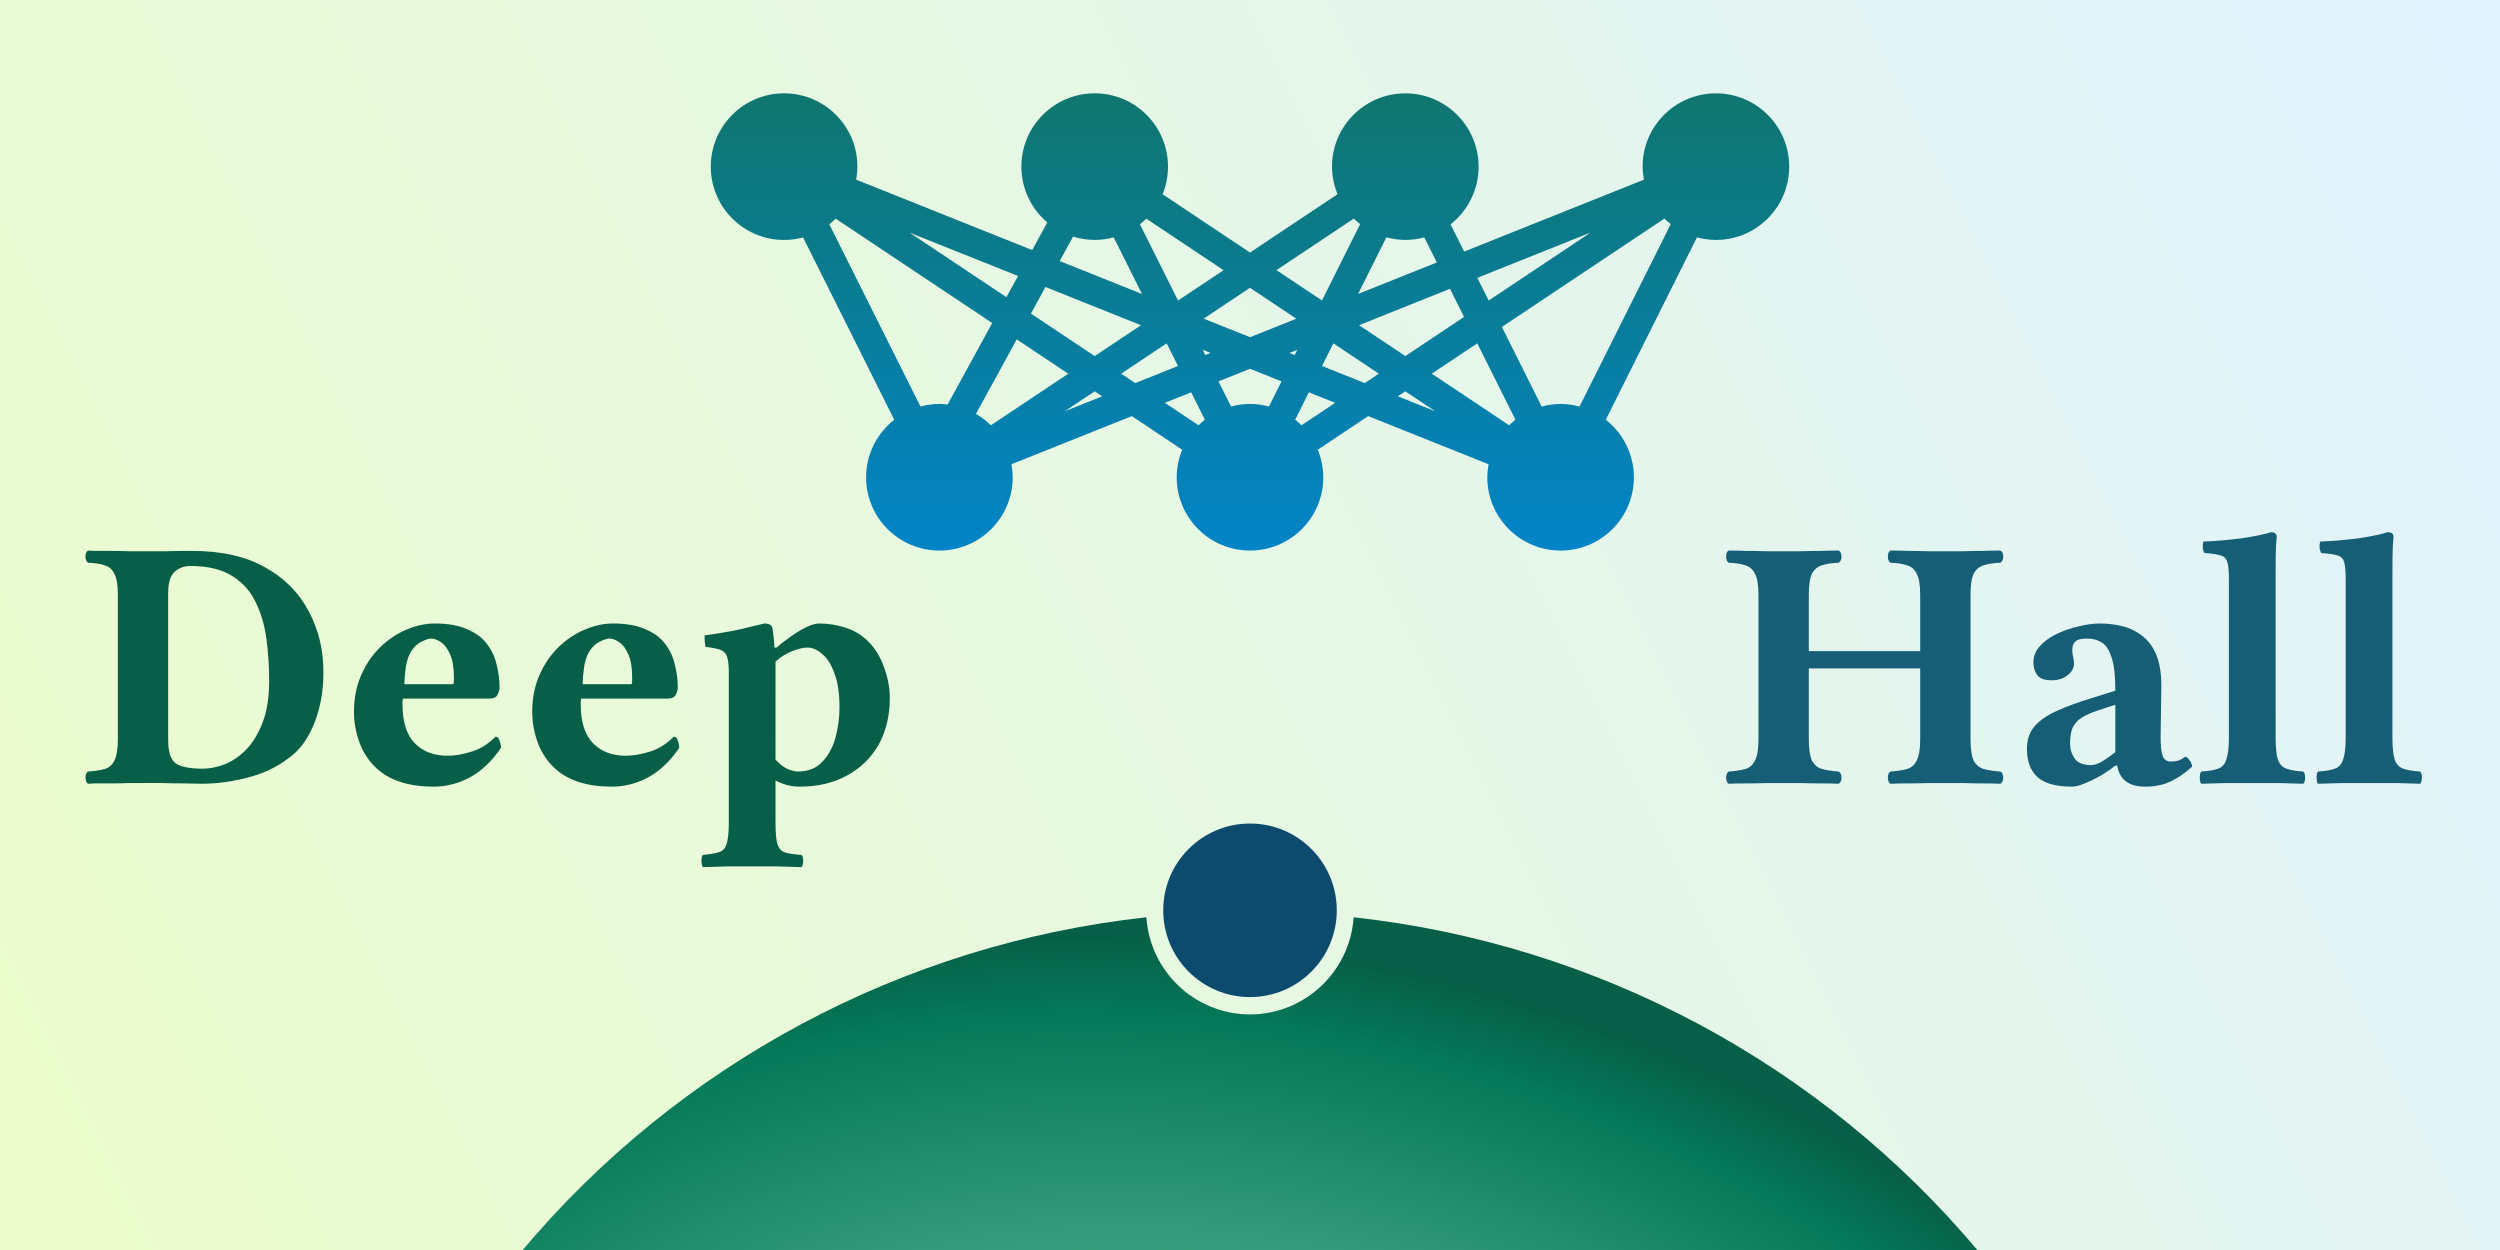
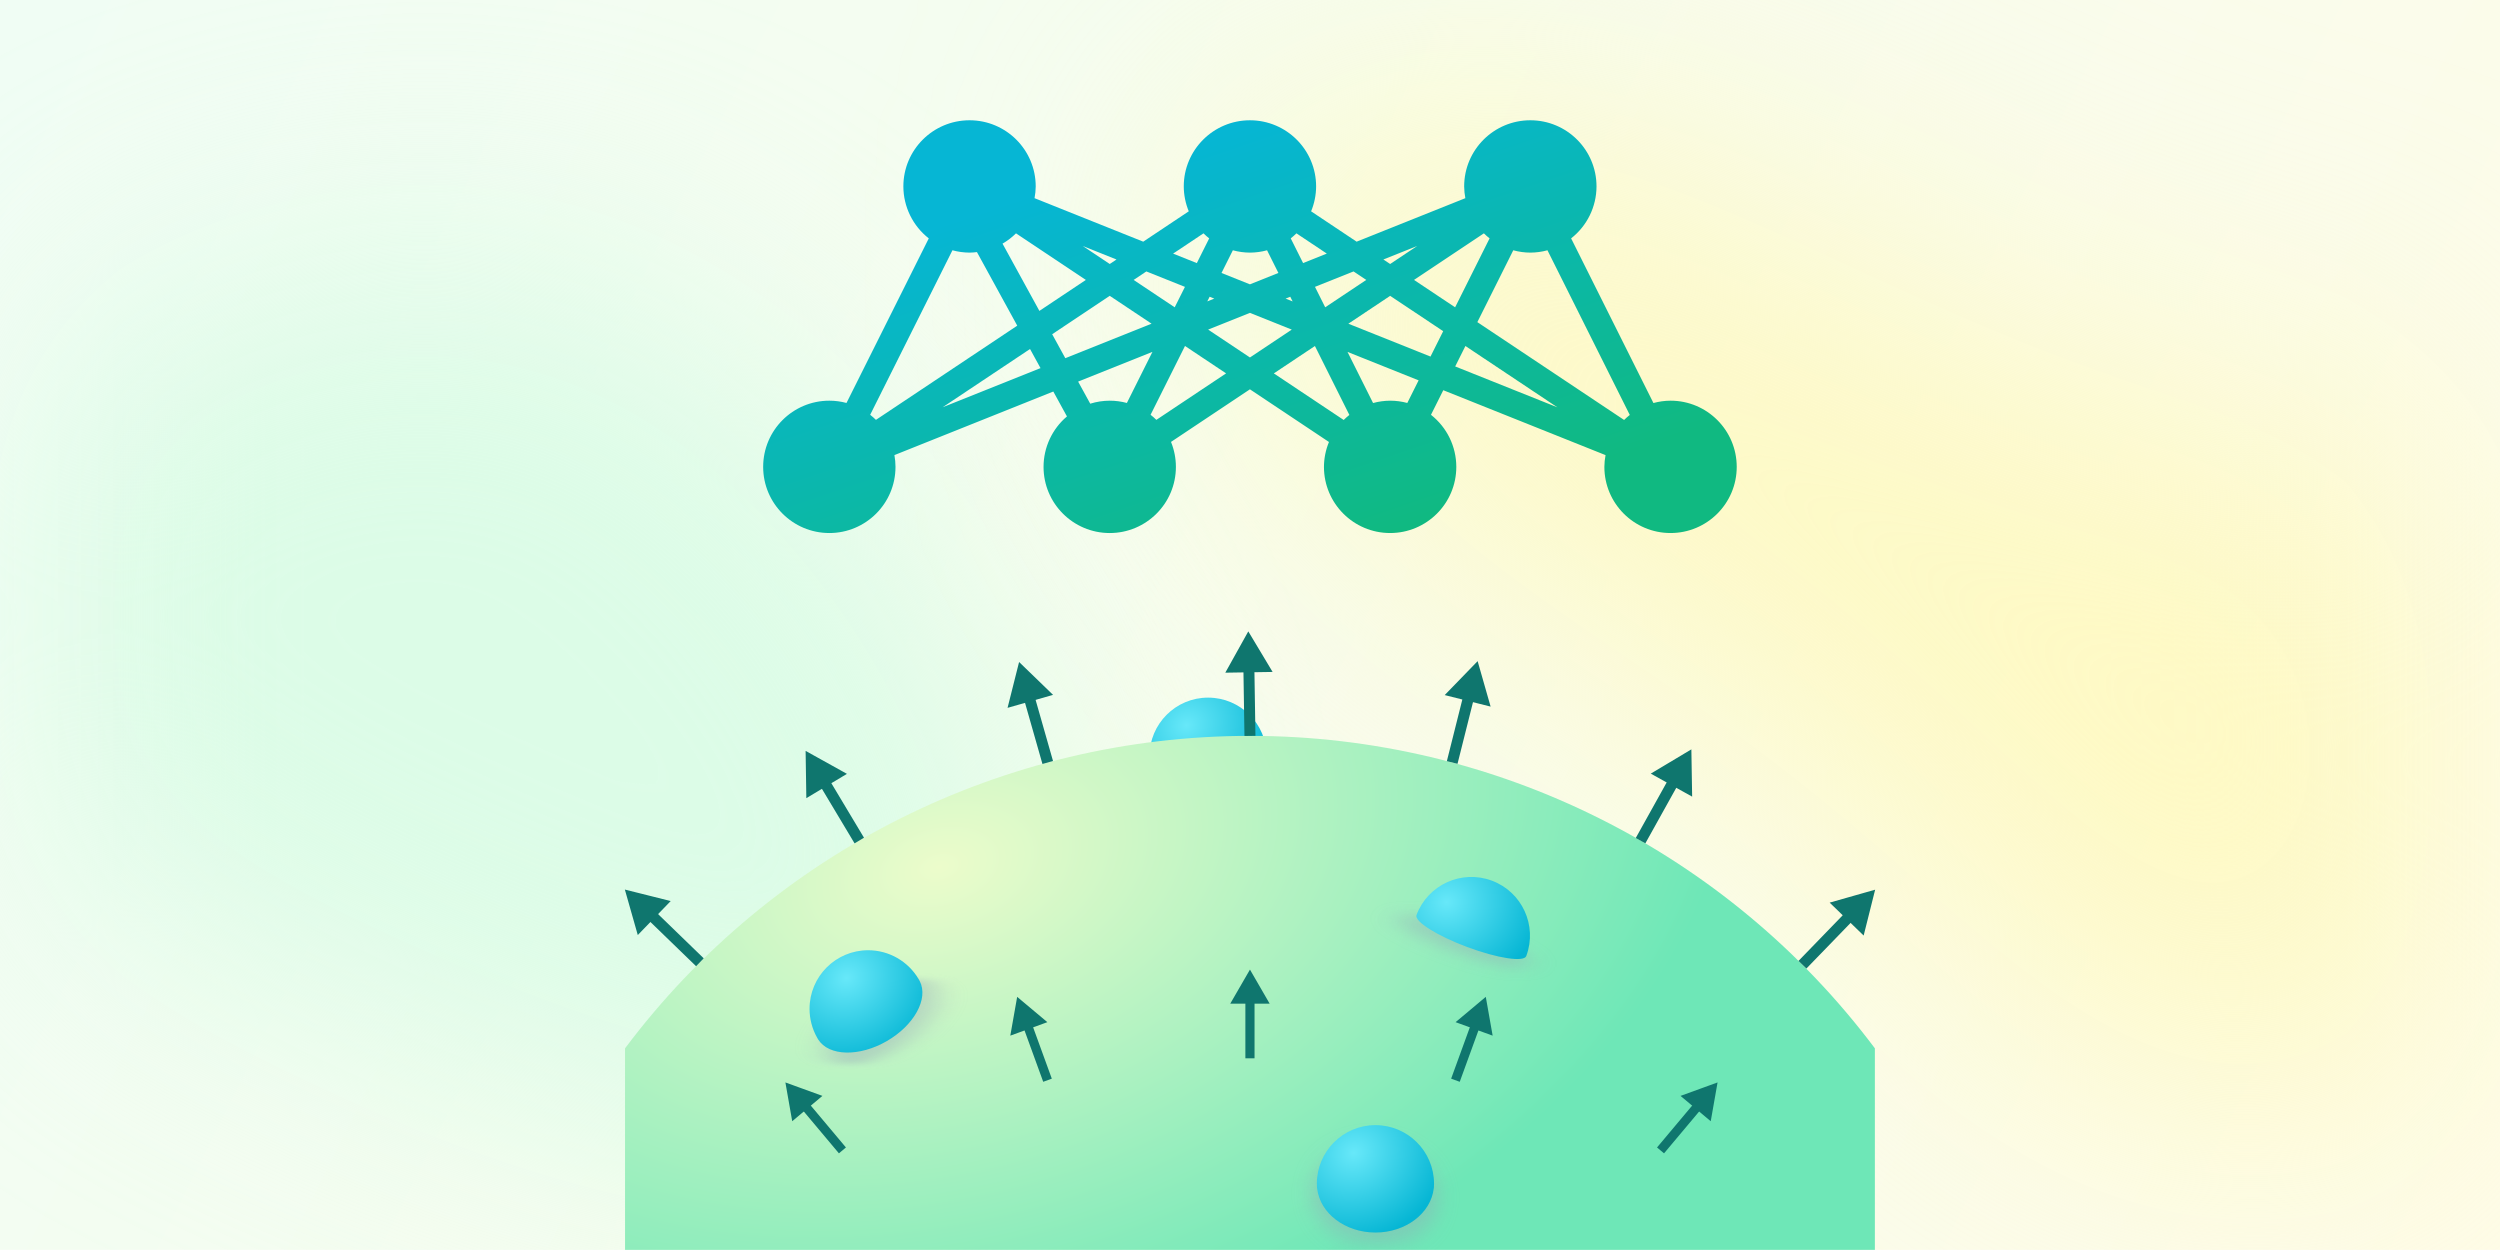
<svg xmlns="http://www.w3.org/2000/svg" xmlns:xlink="http://www.w3.org/1999/xlink" width="1280" height="640" viewBox="0 0 338.667 169.333" version="1.1" id="svg1">
  <defs id="defs1">
-     <linearGradient id="linearGradient1">
-       <stop style="stop-color:#ecfccb;stop-opacity:1" offset="0" id="stop1" />
-       <stop style="stop-color:#e0f2fe;stop-opacity:1" offset="1" id="stop2" />
+     <linearGradient id="linearGradient3">
+       <stop style="stop-color:#f0fdf4;stop-opacity:1" offset="0" id="stop3" />
+       <stop style="stop-color:#fefce8;stop-opacity:1" offset="1" id="stop4" />
    </linearGradient>
-     <linearGradient id="linearGradient187">
-       <stop style="stop-color:#0284c7;stop-opacity:1;" offset="0" id="stop187" />
-       <stop style="stop-color:#0f766e;stop-opacity:1" offset="1" id="stop188" />
-     </linearGradient>
-     <linearGradient xlink:href="#linearGradient187" id="linearGradient188" x1="60.601" y1="16.386" x2="60.601" y2="-4.719" gradientUnits="userSpaceOnUse" gradientTransform="matrix(1.474809,0.8274475,-0.8274475,1.474809,-32.15695,-25.54119)" />
-     <meshgradient id="meshgradient303" gradientUnits="userSpaceOnUse" x="23.594" y="57.938" gradientTransform="translate(16.20883,-0.03772333)">
-       <meshrow id="meshrow867">
-         <meshpatch id="meshpatch867">
-           <stop path="c 29.426,0  58.852,0  88.277,0" style="stop-color:#65a30d;stop-opacity:1" id="stop867" />
-           <stop path="c -56.701,10.178  4e-05,59.741  -29.834,77.578" style="stop-color:#0369a1;stop-opacity:1" id="stop868" />
-           <stop path="c -29.426,0  0.819,0  -28.608,0" style="stop-color:#f0f9ff;stop-opacity:0.6" id="stop869" />
-           <stop path="c -34.657,-13.889  26.302,-70.164  -29.836,-77.578" style="stop-color:#f7fee7;stop-opacity:0.6" id="stop870" />
-         </meshpatch>
-       </meshrow>
-     </meshgradient>
    <filter style="color-interpolation-filters:sRGB" id="filter870" x="-0.054" y="-0.062" width="1.109" height="1.124">
      <feGaussianBlur stdDeviation="2 2" result="blur" id="feGaussianBlur870" />
    </filter>
-     <radialGradient xlink:href="#linearGradient1-3" id="radialGradient2-2" cx="71.001" cy="44.886" fx="71.001" fy="44.886" r="53.417" gradientUnits="userSpaceOnUse" gradientTransform="matrix(-0.4030463,1.725837,-2.415211,-0.5640405,219.3126,98.69221)" />
-     <linearGradient id="linearGradient1-3">
-       <stop style="stop-color:#a7f3d0;stop-opacity:1" offset="0" id="stop1-0" />
-       <stop style="stop-color:#047857;stop-opacity:1" offset="0.909" id="stop19-2" />
-       <stop style="stop-color:#065f46;stop-opacity:1" offset="1" id="stop2-6" />
+     <linearGradient xlink:href="#linearGradient187-7" id="linearGradient10" gradientUnits="userSpaceOnUse" gradientTransform="matrix(2.649437,6.392485e-8,6.392485e-8,-2.649437,8.769843,59.70548)" x1="60.601" y1="16.386" x2="67.769" y2="-4.719" />
+     <linearGradient id="linearGradient187-7">
+       <stop style="stop-color:#06b6d4;stop-opacity:1" offset="0" id="stop187-5" />
+       <stop style="stop-color:#10b981;stop-opacity:1" offset="1" id="stop188-3" />
    </linearGradient>
-     <linearGradient xlink:href="#linearGradient1" id="linearGradient2" x1="0" y1="169.333" x2="338.667" y2="0" gradientUnits="userSpaceOnUse" />
+     <radialGradient xlink:href="#linearGradient7" id="radialGradient17" gradientUnits="userSpaceOnUse" gradientTransform="matrix(1.443436,-0.7464732,0.6775972,1.310252,-113.9126,-116.0852)" cx="50.716" cy="239.668" fx="50.716" fy="239.668" r="12.7" />
+     <linearGradient id="linearGradient7">
+       <stop style="stop-color:#67e8f9;stop-opacity:1" offset="0" id="stop7" />
+       <stop style="stop-color:#06b6d4;stop-opacity:1" offset="1" id="stop8" />
+     </linearGradient>
+     <radialGradient xlink:href="#linearGradient11" id="radialGradient12" cx="72.745" cy="223.178" fx="72.745" fy="223.178" r="135.467" gradientTransform="matrix(1.257573,-0.3290247,0.2074825,0.7930244,-69.67602,37.74351)" gradientUnits="userSpaceOnUse" />
+     <linearGradient id="linearGradient11">
+       <stop style="stop-color:#ecfccb;stop-opacity:1" offset="0" id="stop11" />
+       <stop style="stop-color:#6ee7b7;stop-opacity:1" offset="1" id="stop12" />
+     </linearGradient>
+     <marker style="overflow:visible" id="Triangle" refX="0" refY="0" orient="auto-start-reverse" markerWidth="0.7" markerHeight="0.7" viewBox="0 0 1 1" preserveAspectRatio="xMidYMid">
+       <path transform="scale(0.5)" style="fill:context-stroke;fill-rule:evenodd;stroke:context-stroke;stroke-width:1pt" d="M 5.77,0 -2.88,5 V -5 Z" id="path135" />
+     </marker>
+     <filter style="color-interpolation-filters:sRGB" id="filter14-7" x="-0.199" y="-0.414" width="1.398" height="1.828">
+       <feGaussianBlur stdDeviation="3.243" id="feGaussianBlur14-5" />
+     </filter>
+     <radialGradient xlink:href="#linearGradient7" id="radialGradient1" gradientUnits="userSpaceOnUse" gradientTransform="matrix(1.443436,-0.7464732,0.6775972,1.310252,-187.6035,-61.32377)" cx="50.716" cy="239.668" fx="50.716" fy="239.668" r="12.7" />
+     <filter style="color-interpolation-filters:sRGB" id="filter14" x="-0.178" y="-1.035" width="1.357" height="3.069">
+       <feGaussianBlur stdDeviation="3.243" id="feGaussianBlur14" />
+     </filter>
+     <radialGradient xlink:href="#linearGradient7" id="radialGradient4" gradientUnits="userSpaceOnUse" gradientTransform="matrix(1.613432,-0.1938243,0.1759405,1.464563,41.69955,-147.1828)" cx="48.647" cy="239.846" fx="48.647" fy="239.846" r="12.7" />
+     <filter style="color-interpolation-filters:sRGB" id="filter14-4" x="-0.199" y="-0.259" width="1.398" height="1.517">
+       <feGaussianBlur stdDeviation="3.243" id="feGaussianBlur14-7" />
+     </filter>
+     <radialGradient xlink:href="#linearGradient7" id="radialGradient5" gradientUnits="userSpaceOnUse" gradientTransform="matrix(1.443436,-0.7464732,0.6775972,1.310252,-77.63253,-23.4128)" cx="50.716" cy="239.668" fx="50.716" fy="239.668" r="12.7" />
+     <filter style="color-interpolation-filters:sRGB" id="filter2" x="-0.27" y="-0.337" width="1.54" height="1.675">
+       <feGaussianBlur stdDeviation="17.247" id="feGaussianBlur2" />
+     </filter>
+     <filter style="color-interpolation-filters:sRGB" id="filter3" x="-0.248" y="-0.379" width="1.496" height="1.758">
+       <feGaussianBlur stdDeviation="22.061" id="feGaussianBlur3" />
+     </filter>
+     <linearGradient xlink:href="#linearGradient3" id="linearGradient4" x1="-2.8421709e-14" y1="1.7652546e-14" x2="338.667" y2="169.313" gradientUnits="userSpaceOnUse" />
  </defs>
  <g id="layer1">
-     <rect style="fill:url(#linearGradient2);stroke-width:2;fill-opacity:1" id="rect1" width="338.667" height="169.333" x="0" y="0" />
-     <g id="g1" transform="matrix(1.175521,0,0,1.175521,70.65757,10.26184)">
-       <path id="path1-6" style="fill:url(#radialGradient2-2);stroke:none;stroke-width:2.071" d="M 72,96.978 A 109.578,109.578 0 0 0 0,135.467 H 167.884 A 109.578,109.578 0 0 0 95.885,96.978 12,12 0 0 1 83.942,108.174 12,12 0 0 1 72,96.978 Z" />
-       <g id="g19" transform="matrix(1.287512,-0.722364,0.722364,1.287512,-7.498219,23.4614)">
-         <path id="path172" style="fill:url(#linearGradient188);fill-opacity:1;stroke:none;stroke-width:1.145;stroke-dasharray:none;stroke-opacity:1" d="m 29.404,-0.152 a 5.722,5.722 0 0 0 -7.79,2.191 5.722,5.722 0 0 0 2.19,7.79 5.722,5.722 0 0 0 1.39,0.554 l -0.758,15.892 a 5.722,5.722 0 0 0 -4.113,2.842 5.722,5.722 0 0 0 2.19,7.79 5.722,5.722 0 0 0 7.79,-2.19 5.722,5.722 0 0 0 0.407,-0.934 l 10.037,1.319 2.149,4.215 a 5.722,5.722 0 0 0 -1.428,1.663 5.722,5.722 0 0 0 2.19,7.79 5.722,5.722 0 0 0 7.79,-2.19 5.722,5.722 0 0 0 0.675,-2.088 l 4.716,-0.362 6.358,7.879 a 5.722,5.722 0 0 0 -0.584,0.835 5.722,5.722 0 0 0 2.19,7.79 5.722,5.722 0 0 0 7.79,-2.19 5.722,5.722 0 0 0 0.282,-4.99 l 13.173,-8.934 a 5.722,5.722 0 0 0 1.191,0.9 5.722,5.722 0 0 0 7.79,-2.19 5.722,5.722 0 0 0 -2.191,-7.79 5.722,5.722 0 0 0 -7.79,2.191 5.722,5.722 0 0 0 -0.408,0.936 l -14.982,-1.971 0.114,-2.376 a 5.722,5.722 0 0 0 4.112,-2.852 5.722,5.722 0 0 0 -2.191,-7.79 5.722,5.722 0 0 0 -7.79,2.191 5.722,5.722 0 0 0 -0.675,2.087 L 55.042,28.482 51.316,21.175 a 5.722,5.722 0 0 0 1.424,-1.674 5.722,5.722 0 0 0 -2.191,-7.79 5.722,5.722 0 0 0 -7.79,2.191 5.722,5.722 0 0 0 -0.369,4.793 L 40.309,19.996 31.016,8.48 A 5.722,5.722 0 0 0 31.595,7.638 5.722,5.722 0 0 0 29.404,-0.152 Z M 63.408,30.135 a 5.722,5.722 0 0 0 0.215,0.619 l -5.514,3.741 -1.94,-3.804 z m 21.145,11.864 a 5.722,5.722 0 0 0 0.215,0.619 L 71.593,51.552 a 5.722,5.722 0 0 0 -1.19,-0.9 5.722,5.722 0 0 0 -1.388,-0.546 l 0.331,-6.938 z M 28.131,10.353 34.801,23.436 28.65,27.278 A 5.722,5.722 0 0 0 28.113,26.924 5.722,5.722 0 0 0 26.725,26.378 L 27.481,10.491 a 5.722,5.722 0 0 0 0.65,-0.138 z m 21.145,11.864 3.291,6.456 -4.257,0.327 0.316,-6.645 a 5.722,5.722 0 0 0 0.65,-0.138 z m 29.716,17.913 -9.535,0.733 0.094,-1.974 z m -46.366,-26.006 5.726,7.095 -1.6,0.999 z m 10.981,6.517 a 5.722,5.722 0 0 0 1.344,1.051 5.722,5.722 0 0 0 1.389,0.553 l -0.235,4.932 -4.345,-5.384 z M 64.906,32.656 a 5.722,5.722 0 0 0 1.189,0.899 5.722,5.722 0 0 0 1.39,0.554 l -0.104,2.185 -6.566,-0.864 z m -25.104,-9.64 5.044,6.25 -4.331,0.333 -2.718,-5.33 z m 13.892,7.866 1.974,3.872 -3.86,-0.508 -2.445,-3.031 z m 13.577,7.707 -0.117,2.451 -5.494,0.422 -1.974,-3.87 z m -31.425,-13.102 2.194,4.302 -7.239,0.556 a 5.722,5.722 0 0 0 -0.58,-1.346 z m 31.198,17.858 -0.317,6.657 a 5.722,5.722 0 0 0 -0.642,0.139 l -3.299,-6.469 z M 45.899,31.481 l -0.094,1.975 -3.562,-0.469 -0.601,-1.179 z m 11.348,6.368 1.938,3.802 -1.319,0.101 -2.255,-2.795 z m -2.706,-0.935 -0.375,0.254 -0.273,-0.339 z m -6.436,-3.61 0.41,0.507 -0.431,-0.057 z m 2.495,3.091 1.664,2.063 -1.814,1.231 a 5.722,5.722 0 0 0 -1.191,-0.901 5.722,5.722 0 0 0 -1.388,-0.546 l 0.104,-2.191 z m 9.712,7.466 1.277,2.504 -1.977,-2.451 z m -21.145,-11.862 0.319,0.625 -3.116,-0.41 z m 6.529,3.752 -0.114,2.386 a 5.722,5.722 0 0 0 -0.642,0.139 l -1.434,-2.814 z m 8.013,4.497 1.387,1.718 -3.149,0.242 a 5.722,5.722 0 0 0 -0.215,-0.62 z" />
+     <rect style="fill:url(#linearGradient4);stroke-width:1.637;stroke-dasharray:none;fill-opacity:1" id="rect22" width="338.667" height="169.313" x="-2.8421709e-14" y="1.7652546e-14" />
+     <path style="mix-blend-mode:normal;fill:#dcfce7;stroke-width:1.984;filter:url(#filter2)" d="M 45.447,135.669 C 34.795,133.732 -12.405,106.79 -9.564,81.123 -6.371,52.276 35.254,32.377 64.174,34.821 96.904,37.588 125.172,70.1 137.646,100.486 c 6.516,15.871 10.303,40.793 -3.206,51.37 -23.74,18.588 -88.993,-16.186 -88.993,-16.186 z" id="path1" />
+     <path style="fill:#fef9c3;stroke-width:1.984;filter:url(#filter3)" d="M 288.946,53.332 C 249.983,40.716 183.642,-10.292 168.751,27.86 c -13.236,33.912 71.036,69.094 78.803,78.803 9.552,11.94 48.556,46.964 54.924,46.964 6.368,0 81.859,-27.183 78.007,-59.7 C 376.559,60.78 320.702,63.613 288.946,53.332 Z" id="path2" />
+     <g id="g19-2" transform="matrix(1.315072,-0.7378266,0.7378266,1.315072,498.4772,-270.1577)" />
+     <g id="g4" transform="matrix(0.6249235,0,0,0.6249235,84.67126,-1.778419)">
+       <circle style="opacity:1;fill:url(#radialGradient17);stroke-width:0.5;stroke-linecap:round" id="circle16" cy="166.771" cx="126.387" r="12.7" />
+       <path id="path18" style="opacity:1;fill:url(#radialGradient12);fill-opacity:1;stroke-width:0.5;stroke-linecap:round" d="M 135.467,162.362 A 169.333,169.333 0 0 0 5.6717084e-5,230.096 v 43.684 H 270.933 V 230.096 A 169.333,169.333 0 0 0 135.467,162.362 Z" />
+       <g id="g71" transform="translate(0,-42.8625)">
+         <g id="g1-7">
+           <path style="opacity:1;fill:none;stroke:#0f766e;stroke-width:2.381;stroke-linecap:butt;stroke-dasharray:none;marker-end:url(#Triangle)" d="m 135.467,205.224 -0.265,-16.732" id="path21" />
+           <use x="0" y="0" xlink:href="#path21" id="use5" transform="rotate(15,135.4667,374.599)" />
+           <use x="0" y="0" xlink:href="#path21" id="use6" transform="rotate(30,135.4083,374.5834)" />
+           <use x="0" y="0" xlink:href="#path21" id="use7" transform="rotate(45,135.4594,374.596)" />
+           <use x="0" y="0" xlink:href="#path21" id="use8" transform="rotate(-15,135.4667,374.599)" />
+           <use x="0" y="0" xlink:href="#path21" id="use9" transform="rotate(-30,135.4667,374.599)" />
+           <use x="0" y="0" xlink:href="#path21" id="use10" transform="rotate(-45,135.0925,373.6957)" />
+         </g>
+         <g id="g2" transform="translate(0,5.291667)">
+           <path style="opacity:1;fill:none;stroke:#0f766e;stroke-width:1.984;stroke-linecap:butt;stroke-dasharray:none;marker-end:url(#Triangle)" d="M 135.467,269.83 V 255.527" id="path30" />
+           <use x="0" y="0" xlink:href="#path30" id="use1" transform="rotate(20,144.2644,398.5152)" />
+           <use x="0" y="0" xlink:href="#use1" id="use2" transform="rotate(20,159.1037,408.2513)" />
+           <use x="0" y="0" xlink:href="#path30" id="use3" transform="rotate(-20,126.9983,396.6478)" />
+           <use x="0" y="0" xlink:href="#use3" id="use4" transform="rotate(-20,112.4883,408.2512)" />
+         </g>
      </g>
-       <circle style="fill:#0c4a6e;stroke:none;stroke-width:2;stroke-dasharray:none;stroke-opacity:1" id="path3" cx="83.942" cy="96.174" r="10" />
-       <path style="color:#000000;fill:url(#meshgradient303);fill-opacity:1;-inkscape-stroke:none" d="M 128.08,57.9 H 39.803 C 99.37,65.388 71.996,130.152 69.639,135.478 H 98.246 C 96.197,130.375 67.335,65.569 128.08,57.9 Z" id="path4" />
+       <g id="g3" transform="translate(-0.8759201,5.069075)" />
+       <ellipse style="opacity:0.401;fill:#94a3b8;stroke-width:0.5;stroke-linecap:round;filter:url(#filter14-7)" id="path14-62" cx="99.546" cy="239.091" rx="19.561" ry="9.404" transform="matrix(0.5836403,-0.3925486,0.3925486,0.5836403,-96.38403,123.8335)" />
+       <path id="circle1" style="opacity:1;fill:url(#radialGradient1);stroke-width:0.5;stroke-linecap:round" d="m 52.697,208.833 a 12.7,12.7 0 0 0 -12.7,12.7 12.7,12.7 0 0 0 1.626,6.217 l 0.02,0.035 0.005,-0.003 a 7.938,12.7 60 0 0 0.123,0.225 12.7,12.7 0 0 0 0.095,0.158 7.938,12.7 60 0 0 14.872,0.366 7.938,12.7 60 0 0 7.162,-12.978 12.7,12.7 0 0 0 -0.18,-0.327 7.938,12.7 60 0 0 -0.086,-0.138 l 0.005,-0.003 a 12.7,12.7 0 0 0 -10.942,-6.253 z" />
+       <g id="g5" transform="translate(15.71545,3.741773)">
+         <ellipse style="opacity:0.401;fill:#94a3b8;stroke-width:0.5;stroke-linecap:round;filter:url(#filter14)" id="ellipse14" cx="99.546" cy="239.091" rx="21.818" ry="3.762" transform="matrix(-0.6606803,-0.241313,-0.241313,0.6606803,289.4756,69.14878)" />
+         <path id="circle4" style="opacity:1;fill:url(#radialGradient4);stroke-width:0.5;stroke-linecap:round" d="m 172.197,190.01 a 12.7,12.7 0 0 0 -16.342,7.447 12.7,12.7 0 0 0 -7e-4,0.002 12.7,2.646 20.496 0 0 10.97,6.925 12.7,2.646 20.496 0 0 12.822,1.968 12.7,12.7 0 0 0 0.025,-0.066 12.7,12.7 0 0 0 -7.474,-16.276 z" />
+       </g>
+       <ellipse style="opacity:0.401;fill:#94a3b8;stroke-width:0.5;stroke-linecap:round;filter:url(#filter14-4)" id="path14-6" cx="99.546" cy="239.091" rx="19.561" ry="15.047" transform="matrix(0.7009673,0.05809734,-0.05809734,0.7009673,106.7795,88.64218)" />
+       <path id="circle5" style="opacity:1;fill:url(#radialGradient5);stroke-width:0.5;stroke-linecap:round" d="m 162.667,246.744 a 12.7,12.7 0 0 0 -12.7,12.7 12.7,12.7 0 0 0 0.038,0.977 h 0.017 a 12.7,10.583 0 0 0 12.646,9.606 12.7,10.583 0 0 0 12.646,-9.606 h 0.017 a 12.7,12.7 0 0 0 0.038,-0.935 12.7,12.7 0 0 0 0,-0.038 12.7,10.583 0 0 0 0,-0.004 12.7,12.7 0 0 0 0,-0.004 v -0.038 a 12.7,12.7 0 0 0 -12.7,-12.658 z" />
    </g>
-     <path style="font-weight:bold;font-size:81.139px;font-family:'Libertinus Serif';-inkscape-font-specification:'Libertinus Serif Bold';fill:#155e75;stroke-width:1.2" d="m 260.124,80.616 c 0,-1.363 -0.162,-2.337 -0.487,-2.921 -0.292,-0.584 -0.73,-0.957 -1.314,-1.12 -0.584,-0.195 -1.331,-0.308 -2.239,-0.341 -0.227,-0.162 -0.341,-0.438 -0.341,-0.828 0,-0.422 0.114,-0.698 0.341,-0.828 0.649,0 1.428,0.016 2.337,0.049 0.941,0 1.866,0.016 2.775,0.049 h 2.385 2.337 c 0.909,-0.033 1.818,-0.049 2.726,-0.049 0.909,-0.033 1.688,-0.049 2.337,-0.049 0.26,0.13 0.389,0.406 0.389,0.828 0,0.389 -0.13,0.665 -0.389,0.828 -0.876,0.033 -1.623,0.146 -2.239,0.341 -0.584,0.162 -1.039,0.536 -1.363,1.12 -0.292,0.584 -0.438,1.558 -0.438,2.921 v 19.522 c 0,1.331 0.146,2.304 0.438,2.921 0.325,0.584 0.779,0.957 1.363,1.12 0.617,0.162 1.363,0.276 2.239,0.341 0.26,0.13 0.389,0.406 0.389,0.828 0,0.389 -0.13,0.665 -0.389,0.828 -0.649,-0.032 -1.428,-0.049 -2.337,-0.049 -0.909,0 -1.818,-0.016 -2.726,-0.049 h -2.337 -2.385 c -0.909,0.032 -1.834,0.049 -2.775,0.049 -0.909,0 -1.688,0.016 -2.337,0.049 -0.227,-0.162 -0.341,-0.438 -0.341,-0.828 0,-0.422 0.114,-0.698 0.341,-0.828 0.909,-0.065 1.655,-0.179 2.239,-0.341 0.584,-0.162 1.022,-0.536 1.314,-1.12 0.325,-0.617 0.487,-1.59 0.487,-2.921 v -9.591 h -15.092 v 9.591 c 0,1.331 0.146,2.304 0.438,2.921 0.325,0.584 0.779,0.957 1.363,1.12 0.617,0.162 1.363,0.276 2.239,0.341 0.26,0.13 0.389,0.406 0.389,0.828 0,0.389 -0.13,0.665 -0.389,0.828 -0.649,-0.032 -1.428,-0.049 -2.337,-0.049 -0.909,0 -1.818,-0.016 -2.726,-0.049 h -2.337 -2.385 c -0.909,0.032 -1.834,0.049 -2.775,0.049 -0.909,0 -1.688,0.016 -2.337,0.049 -0.227,-0.162 -0.341,-0.438 -0.341,-0.828 0,-0.422 0.114,-0.698 0.341,-0.828 0.909,-0.065 1.655,-0.179 2.239,-0.341 0.584,-0.162 1.022,-0.536 1.314,-1.12 0.325,-0.617 0.487,-1.59 0.487,-2.921 V 80.616 c 0,-1.363 -0.162,-2.337 -0.487,-2.921 -0.292,-0.584 -0.73,-0.957 -1.314,-1.12 -0.584,-0.195 -1.331,-0.308 -2.239,-0.341 -0.227,-0.162 -0.341,-0.438 -0.341,-0.828 0,-0.422 0.114,-0.698 0.341,-0.828 0.649,0 1.428,0.016 2.337,0.049 0.941,0 1.866,0.016 2.775,0.049 h 2.385 2.337 c 0.909,-0.033 1.817,-0.049 2.726,-0.049 0.909,-0.033 1.688,-0.049 2.337,-0.049 0.26,0.13 0.389,0.406 0.389,0.828 0,0.389 -0.13,0.665 -0.389,0.828 -0.876,0.033 -1.623,0.146 -2.239,0.341 -0.584,0.162 -1.039,0.536 -1.363,1.12 -0.292,0.584 -0.438,1.558 -0.438,2.921 v 7.595 h 15.092 z m 26.678,23.076 -0.292,0.049 c -0.519,0.422 -1.152,0.86 -1.899,1.314 -0.746,0.422 -1.477,0.779 -2.191,1.071 -0.682,0.292 -1.266,0.438 -1.753,0.438 -2.11,0 -3.651,-0.422 -4.625,-1.266 -0.974,-0.876 -1.461,-2.158 -1.461,-3.846 0,-1.298 0.373,-2.353 1.12,-3.164 0.746,-0.811 1.769,-1.493 3.067,-2.045 1.298,-0.584 2.807,-1.136 4.528,-1.655 l 3.262,-1.022 c 0,-2.077 -0.179,-3.603 -0.536,-4.576 -0.325,-1.006 -0.779,-1.671 -1.363,-1.996 -0.552,-0.325 -1.168,-0.487 -1.85,-0.487 -0.811,0 -1.347,0.114 -1.607,0.341 -0.26,0.227 -0.406,0.487 -0.438,0.779 -0.065,0.422 -0.049,0.828 0.049,1.217 0.097,0.389 0.146,0.746 0.146,1.071 0,0.584 -0.292,1.103 -0.876,1.558 -0.552,0.454 -1.266,0.682 -2.142,0.682 -0.941,0 -1.59,-0.227 -1.947,-0.682 -0.357,-0.487 -0.536,-1.071 -0.536,-1.753 0,-0.811 0.292,-1.542 0.876,-2.191 0.584,-0.649 1.347,-1.201 2.288,-1.655 0.941,-0.454 1.931,-0.795 2.97,-1.022 1.039,-0.26 1.996,-0.389 2.872,-0.389 1.006,0 1.996,0.114 2.97,0.341 0.974,0.227 1.866,0.649 2.678,1.266 0.811,0.584 1.46,1.428 1.947,2.532 0.487,1.103 0.73,2.532 0.73,4.284 l -0.097,7.01 c 0,1.201 0.097,2.045 0.292,2.532 0.195,0.487 0.552,0.73 1.071,0.73 0.454,0 0.828,-0.049 1.12,-0.146 0.292,-0.13 0.6,-0.308 0.925,-0.536 0.487,0.357 0.779,0.811 0.876,1.363 -0.909,0.844 -1.866,1.509 -2.872,1.996 -1.006,0.487 -2.175,0.73 -3.505,0.73 -2.207,0 -3.473,-0.957 -3.797,-2.872 z m -0.243,-8.227 -2.532,0.828 c -1.136,0.389 -1.964,0.811 -2.483,1.266 -0.487,0.454 -0.795,0.941 -0.925,1.46 -0.13,0.519 -0.195,1.087 -0.195,1.704 0,0.746 0.211,1.428 0.633,2.045 0.422,0.584 1.152,0.876 2.191,0.876 0.454,0 0.957,-0.162 1.509,-0.487 0.584,-0.357 1.185,-0.779 1.801,-1.266 z m 15.384,4.43 V 78.571 c 0,-1.103 -0.065,-1.899 -0.195,-2.385 -0.13,-0.487 -0.422,-0.795 -0.876,-0.925 -0.454,-0.162 -1.201,-0.276 -2.239,-0.341 -0.26,-0.454 -0.308,-0.974 -0.146,-1.558 1.72,-0.065 3.44,-0.211 5.16,-0.438 1.753,-0.26 3.083,-0.536 3.992,-0.828 0.519,0 0.779,0.211 0.779,0.633 l -0.097,1.314 c -0.033,0.844 -0.049,2.061 -0.049,3.651 V 99.894 c 0,1.331 0.097,2.321 0.292,2.97 0.227,0.649 0.617,1.071 1.168,1.266 0.552,0.195 1.314,0.325 2.288,0.389 0.162,0.13 0.243,0.406 0.243,0.828 0,0.389 -0.081,0.665 -0.243,0.828 -1.039,-0.032 -2.11,-0.065 -3.213,-0.097 h -3.7 -3.7 c -1.103,0.032 -2.175,0.065 -3.213,0.097 -0.13,-0.162 -0.195,-0.438 -0.195,-0.828 0,-0.422 0.065,-0.698 0.195,-0.828 1.006,-0.065 1.769,-0.195 2.288,-0.389 0.552,-0.195 0.925,-0.617 1.12,-1.266 0.227,-0.649 0.341,-1.639 0.341,-2.97 z m 15.822,0 V 78.571 c 0,-1.103 -0.065,-1.899 -0.195,-2.385 -0.13,-0.487 -0.422,-0.795 -0.876,-0.925 -0.454,-0.162 -1.201,-0.276 -2.239,-0.341 -0.26,-0.454 -0.308,-0.974 -0.146,-1.558 1.72,-0.065 3.44,-0.211 5.16,-0.438 1.753,-0.26 3.083,-0.536 3.992,-0.828 0.519,0 0.779,0.211 0.779,0.633 l -0.097,1.314 c -0.033,0.844 -0.049,2.061 -0.049,3.651 V 99.894 c 0,1.331 0.097,2.321 0.292,2.97 0.227,0.649 0.617,1.071 1.168,1.266 0.552,0.195 1.314,0.325 2.288,0.389 0.162,0.13 0.243,0.406 0.243,0.828 0,0.389 -0.081,0.665 -0.243,0.828 -1.039,-0.032 -2.11,-0.065 -3.213,-0.097 h -3.7 -3.7 c -1.103,0.032 -2.175,0.065 -3.213,0.097 -0.13,-0.162 -0.195,-0.438 -0.195,-0.828 0,-0.422 0.065,-0.698 0.195,-0.828 1.006,-0.065 1.769,-0.195 2.288,-0.389 0.552,-0.195 0.925,-0.617 1.12,-1.266 0.227,-0.649 0.341,-1.639 0.341,-2.97 z" id="text874" aria-label="DeepHall" />
-     <path d="m 19.423,106.077 h -1.996 c -0.811,0.033 -1.639,0.049 -2.483,0.049 h -2.142 l -0.876,0.049 c -0.227,-0.162 -0.341,-0.438 -0.341,-0.828 0,-0.422 0.114,-0.698 0.341,-0.828 0.909,-0.065 1.655,-0.179 2.239,-0.341 0.584,-0.162 1.022,-0.536 1.314,-1.12 0.325,-0.617 0.487,-1.59 0.487,-2.921 V 80.616 c 0,-1.363 -0.162,-2.337 -0.487,-2.921 -0.292,-0.584 -0.73,-0.957 -1.314,-1.12 -0.584,-0.195 -1.331,-0.308 -2.239,-0.341 -0.227,-0.162 -0.341,-0.438 -0.341,-0.828 0,-0.422 0.114,-0.698 0.341,-0.828 l 0.876,0.049 h 2.142 c 0.844,0 1.671,0.016 2.483,0.049 h 1.996 3.018 c 1.071,-0.032 2.256,-0.049 3.554,-0.049 3.992,0 7.302,0.746 9.931,2.239 2.629,1.461 4.592,3.44 5.891,5.939 1.331,2.467 1.996,5.209 1.996,8.227 0,2.467 -0.373,4.674 -1.12,6.621 -0.714,1.915 -1.655,3.392 -2.824,4.43 -1.72,1.493 -3.716,2.548 -5.988,3.164 -2.239,0.617 -4.43,0.925 -6.572,0.925 -0.649,0 -1.477,-0.016 -2.483,-0.049 -0.974,0 -1.964,-0.016 -2.97,-0.049 h -2.434 z m 3.359,-5.793 c 0,1.623 0.357,2.678 1.071,3.164 0.714,0.454 1.915,0.682 3.603,0.682 0.941,0 1.931,-0.195 2.97,-0.584 1.039,-0.422 2.012,-1.087 2.921,-1.996 0.909,-0.941 1.655,-2.175 2.239,-3.7 0.584,-1.525 0.876,-3.392 0.876,-5.599 0,-1.85 -0.114,-3.684 -0.341,-5.501 -0.227,-1.85 -0.698,-3.521 -1.412,-5.014 -0.682,-1.525 -1.736,-2.742 -3.164,-3.651 -1.428,-0.941 -3.343,-1.412 -5.745,-1.412 -0.876,0 -1.607,0.276 -2.191,0.828 -0.552,0.552 -0.828,1.493 -0.828,2.824 z m 44.35,-0.487 c 0.26,0 0.438,0.179 0.536,0.536 0.13,0.325 0.195,0.649 0.195,0.974 -1.201,1.785 -2.596,3.116 -4.187,3.992 -1.59,0.844 -3.229,1.266 -4.917,1.266 -3.343,0 -5.907,-0.811 -7.692,-2.434 -1.039,-0.941 -1.818,-2.093 -2.337,-3.457 -0.519,-1.396 -0.779,-2.807 -0.779,-4.235 0,-1.85 0.325,-3.505 0.974,-4.966 0.649,-1.493 1.509,-2.759 2.58,-3.797 1.071,-1.039 2.256,-1.834 3.554,-2.385 1.298,-0.552 2.58,-0.828 3.846,-0.828 1.785,0 3.246,0.26 4.381,0.779 1.168,0.487 2.061,1.152 2.678,1.996 0.649,0.844 1.087,1.785 1.314,2.824 0.26,1.006 0.389,2.028 0.389,3.067 0,0.325 -0.097,0.665 -0.292,1.022 -0.162,0.325 -0.536,0.487 -1.12,0.487 H 54.572 c 0,0.13 -0.016,0.26 -0.049,0.389 v 0.389 c 0,2.369 0.552,4.122 1.655,5.258 1.103,1.136 2.596,1.704 4.479,1.704 0.941,0 1.996,-0.179 3.164,-0.536 1.201,-0.357 2.304,-1.039 3.31,-2.045 z M 54.767,92.689 h 6.621 c 0.065,-0.065 0.097,-0.211 0.097,-0.438 v -0.584 c 0,-1.298 -0.179,-2.321 -0.536,-3.067 -0.325,-0.746 -0.73,-1.282 -1.217,-1.607 -0.454,-0.325 -0.909,-0.487 -1.363,-0.487 -0.26,0 -0.665,0.13 -1.217,0.389 -0.552,0.26 -1.022,0.682 -1.412,1.266 -0.325,0.487 -0.568,1.152 -0.73,1.996 -0.13,0.844 -0.211,1.688 -0.243,2.532 z m 36.513,7.108 c 0.26,0 0.438,0.179 0.536,0.536 0.13,0.325 0.195,0.649 0.195,0.974 -1.201,1.785 -2.596,3.116 -4.187,3.992 -1.59,0.844 -3.229,1.266 -4.917,1.266 -3.343,0 -5.907,-0.811 -7.692,-2.434 -1.039,-0.941 -1.818,-2.093 -2.337,-3.457 -0.519,-1.396 -0.779,-2.807 -0.779,-4.235 0,-1.85 0.325,-3.505 0.974,-4.966 0.649,-1.493 1.509,-2.759 2.58,-3.797 1.071,-1.039 2.256,-1.834 3.554,-2.385 1.298,-0.552 2.58,-0.828 3.846,-0.828 1.785,0 3.246,0.26 4.381,0.779 1.168,0.487 2.061,1.152 2.678,1.996 0.649,0.844 1.087,1.785 1.314,2.824 0.26,1.006 0.389,2.028 0.389,3.067 0,0.325 -0.097,0.665 -0.292,1.022 -0.162,0.325 -0.536,0.487 -1.12,0.487 h -11.684 c 0,0.13 -0.016,0.26 -0.049,0.389 v 0.389 c 0,2.369 0.552,4.122 1.655,5.258 1.103,1.136 2.596,1.704 4.479,1.704 0.941,0 1.996,-0.179 3.164,-0.536 1.201,-0.357 2.304,-1.039 3.31,-2.045 z m -12.366,-7.108 h 6.621 c 0.065,-0.065 0.097,-0.211 0.097,-0.438 v -0.584 c 0,-1.298 -0.178,-2.321 -0.536,-3.067 -0.325,-0.746 -0.73,-1.282 -1.217,-1.607 -0.454,-0.325 -0.909,-0.487 -1.363,-0.487 -0.26,0 -0.665,0.13 -1.217,0.389 -0.552,0.26 -1.022,0.682 -1.412,1.266 -0.325,0.487 -0.568,1.152 -0.73,1.996 -0.13,0.844 -0.211,1.688 -0.243,2.532 z m 19.814,-1.655 c 0,-0.941 -0.081,-1.639 -0.243,-2.093 -0.162,-0.454 -0.471,-0.763 -0.925,-0.925 -0.454,-0.162 -1.12,-0.292 -1.996,-0.389 -0.033,-0.162 -0.065,-0.422 -0.097,-0.779 -0.033,-0.389 -0.033,-0.649 0,-0.779 1.688,-0.227 3.229,-0.487 4.625,-0.779 1.396,-0.325 2.548,-0.6 3.457,-0.828 0.714,0 1.087,0.276 1.12,0.828 l 0.097,0.73 c 0.065,0.454 0.114,1.022 0.146,1.704 h 0.292 c 0.584,-0.519 1.233,-1.022 1.947,-1.509 0.714,-0.519 1.412,-0.941 2.093,-1.266 0.682,-0.325 1.25,-0.487 1.704,-0.487 1.266,0 2.483,0.195 3.651,0.584 1.168,0.389 2.175,1.006 3.018,1.85 0.941,0.941 1.655,2.11 2.142,3.505 0.519,1.396 0.779,2.775 0.779,4.138 0,2.402 -0.503,4.511 -1.509,6.329 -1.006,1.785 -2.434,3.181 -4.284,4.187 -1.818,1.006 -3.96,1.509 -6.426,1.509 -1.103,0 -2.191,-0.276 -3.262,-0.828 v 5.696 c 0,1.331 0.081,2.288 0.243,2.872 0.195,0.617 0.536,1.006 1.022,1.168 0.519,0.162 1.266,0.276 2.239,0.341 0.162,0.13 0.243,0.389 0.243,0.779 0,0.422 -0.081,0.714 -0.243,0.876 -1.039,-0.033 -2.093,-0.065 -3.164,-0.097 h -3.505 -3.554 c -1.039,0.033 -2.077,0.065 -3.116,0.097 -0.13,-0.162 -0.195,-0.454 -0.195,-0.876 0,-0.389 0.065,-0.649 0.195,-0.779 1.006,-0.097 1.753,-0.227 2.239,-0.389 0.487,-0.162 0.811,-0.536 0.974,-1.12 0.195,-0.584 0.292,-1.542 0.292,-2.872 z m 6.329,11.879 c 0.617,0.649 1.201,1.087 1.753,1.314 0.552,0.195 0.957,0.292 1.217,0.292 1.428,0 2.548,-0.438 3.359,-1.314 0.844,-0.876 1.444,-1.98 1.801,-3.31 0.357,-1.331 0.536,-2.678 0.536,-4.041 0,-1.915 -0.227,-3.457 -0.682,-4.625 -0.422,-1.201 -0.974,-2.077 -1.655,-2.629 -0.649,-0.584 -1.314,-0.876 -1.996,-0.876 -0.584,0 -1.282,0.162 -2.093,0.487 -0.811,0.325 -1.558,0.795 -2.239,1.412 v 0.828 z" style="font-weight:bold;font-size:81.139px;font-family:'Libertinus Serif';-inkscape-font-specification:'Libertinus Serif Bold';fill:#065f46;stroke-width:1.2" id="path1" />
+     <path id="path19" style="fill:url(#linearGradient10);fill-opacity:1;stroke:none;stroke-width:1.795;stroke-dasharray:none;stroke-opacity:1" d="m 112.348,72.208 a 8.965,8.965 0 0 1 -8.964,-8.965 8.965,8.965 0 0 1 8.964,-8.964 8.965,8.965 0 0 1 2.324,0.309 L 125.818,32.293 a 8.965,8.965 0 0 1 -3.442,-7.036 8.965,8.965 0 0 1 8.964,-8.964 8.965,8.965 0 0 1 8.965,8.964 8.965,8.965 0 0 1 -0.16,1.588 l 14.725,5.892 6.167,-4.112 a 8.965,8.965 0 0 1 -0.676,-3.367 8.965,8.965 0 0 1 8.964,-8.964 8.965,8.965 0 0 1 8.965,8.964 8.965,8.965 0 0 1 -0.678,3.37 l 6.165,4.11 14.728,-5.892 a 8.965,8.965 0 0 1 -0.159,-1.589 8.965,8.965 0 0 1 8.964,-8.964 8.965,8.965 0 0 1 8.965,8.964 8.965,8.965 0 0 1 -3.44,7.034 l 11.15,22.305 a 8.965,8.965 0 0 1 2.318,-0.317 8.965,8.965 0 0 1 8.965,8.964 8.965,8.965 0 0 1 -8.965,8.965 8.965,8.965 0 0 1 -8.964,-8.965 8.965,8.965 0 0 1 0.159,-1.591 l -21.981,-8.792 -1.667,3.334 a 8.965,8.965 0 0 1 3.431,7.049 8.965,8.965 0 0 1 -8.965,8.965 8.965,8.965 0 0 1 -8.964,-8.965 8.965,8.965 0 0 1 0.678,-3.369 l -10.706,-7.136 -10.691,7.127 a 8.965,8.965 0 0 1 0.662,3.379 8.965,8.965 0 0 1 -8.965,8.965 8.965,8.965 0 0 1 -8.964,-8.965 8.965,8.965 0 0 1 3.171,-6.832 l -1.848,-3.373 -21.525,8.611 a 8.965,8.965 0 0 1 0.146,1.594 8.965,8.965 0 0 1 -8.965,8.965 z m 69.678,-15.316 a 8.965,8.965 0 0 1 0.768,-0.682 l -4.667,-9.339 -5.566,3.711 z m 37.987,-6.25e-4 a 8.965,8.965 0 0 1 0.768,-0.681 L 209.629,33.904 a 8.965,8.965 0 0 1 -2.316,0.318 8.965,8.965 0 0 1 -2.315,-0.317 l -4.867,9.733 z m -101.353,-0.013 19.143,-12.763 -5.46,-9.965 a 8.965,8.965 0 0 1 -1.003,0.071 8.965,8.965 0 0 1 -2.316,-0.318 L 117.879,56.191 a 8.965,8.965 0 0 1 0.782,0.687 z m 37.986,0 9.447,-6.298 -5.566,-3.711 -4.662,9.321 a 8.965,8.965 0 0 1 0.782,0.687 z m 54.335,-1.696 -12.466,-8.31 -1.385,2.769 z m -83.289,-0.01 13.263,-5.305 -1.42,-2.591 z m 19.999,-0.487 a 8.965,8.965 0 0 1 2.642,-0.406 8.965,8.965 0 0 1 2.322,0.309 l 3.46,-6.919 -10.064,4.026 z m 38.314,-0.089 a 8.965,8.965 0 0 1 2.315,-0.317 8.965,8.965 0 0 1 2.323,0.309 l 1.533,-3.065 -9.634,-3.853 z m -41.69,-6.073 11.682,-4.673 -5.663,-3.775 -7.799,5.2 z m 25.011,-0.098 5.666,-3.776 -5.664,-2.266 -5.665,2.267 z m 24.459,-0.122 1.719,-3.438 -7.184,-4.789 -5.664,3.775 z m -52.982,-6.188 6.295,-4.196 -9.464,-6.309 a 8.965,8.965 0 0 1 -1.824,1.395 z m 56.317,-0.484 4.669,-9.339 a 8.965,8.965 0 0 1 -0.771,-0.683 l -9.466,6.31 z m -37.986,-6.25e-4 1.386,-2.77 -5.227,-2.09 -1.724,1.15 z m 20.387,-0.002 5.563,-3.71 -1.724,-1.149 -5.224,2.089 z m -4.413,-0.797 -0.317,-0.634 -0.633,0.254 z m -11.561,-0.002 0.949,-0.379 -0.632,-0.253 z m 5.779,-2.311 3.855,-1.542 -1.536,-3.072 a 8.965,8.965 0 0 1 -2.318,0.318 8.965,8.965 0 0 1 -2.316,-0.318 l -1.537,3.073 z m 18.993,-2.755 3.664,-2.443 -4.58,1.833 z m -37.985,-0.002 0.914,-0.609 -4.572,-1.829 z m 11.797,-0.121 1.674,-3.348 a 8.965,8.965 0 0 1 -0.771,-0.683 l -4.117,2.745 z m 14.396,-0.002 3.212,-1.284 -4.117,-2.744 a 8.965,8.965 0 0 1 -0.769,0.682 z" />
  </g>
</svg>
